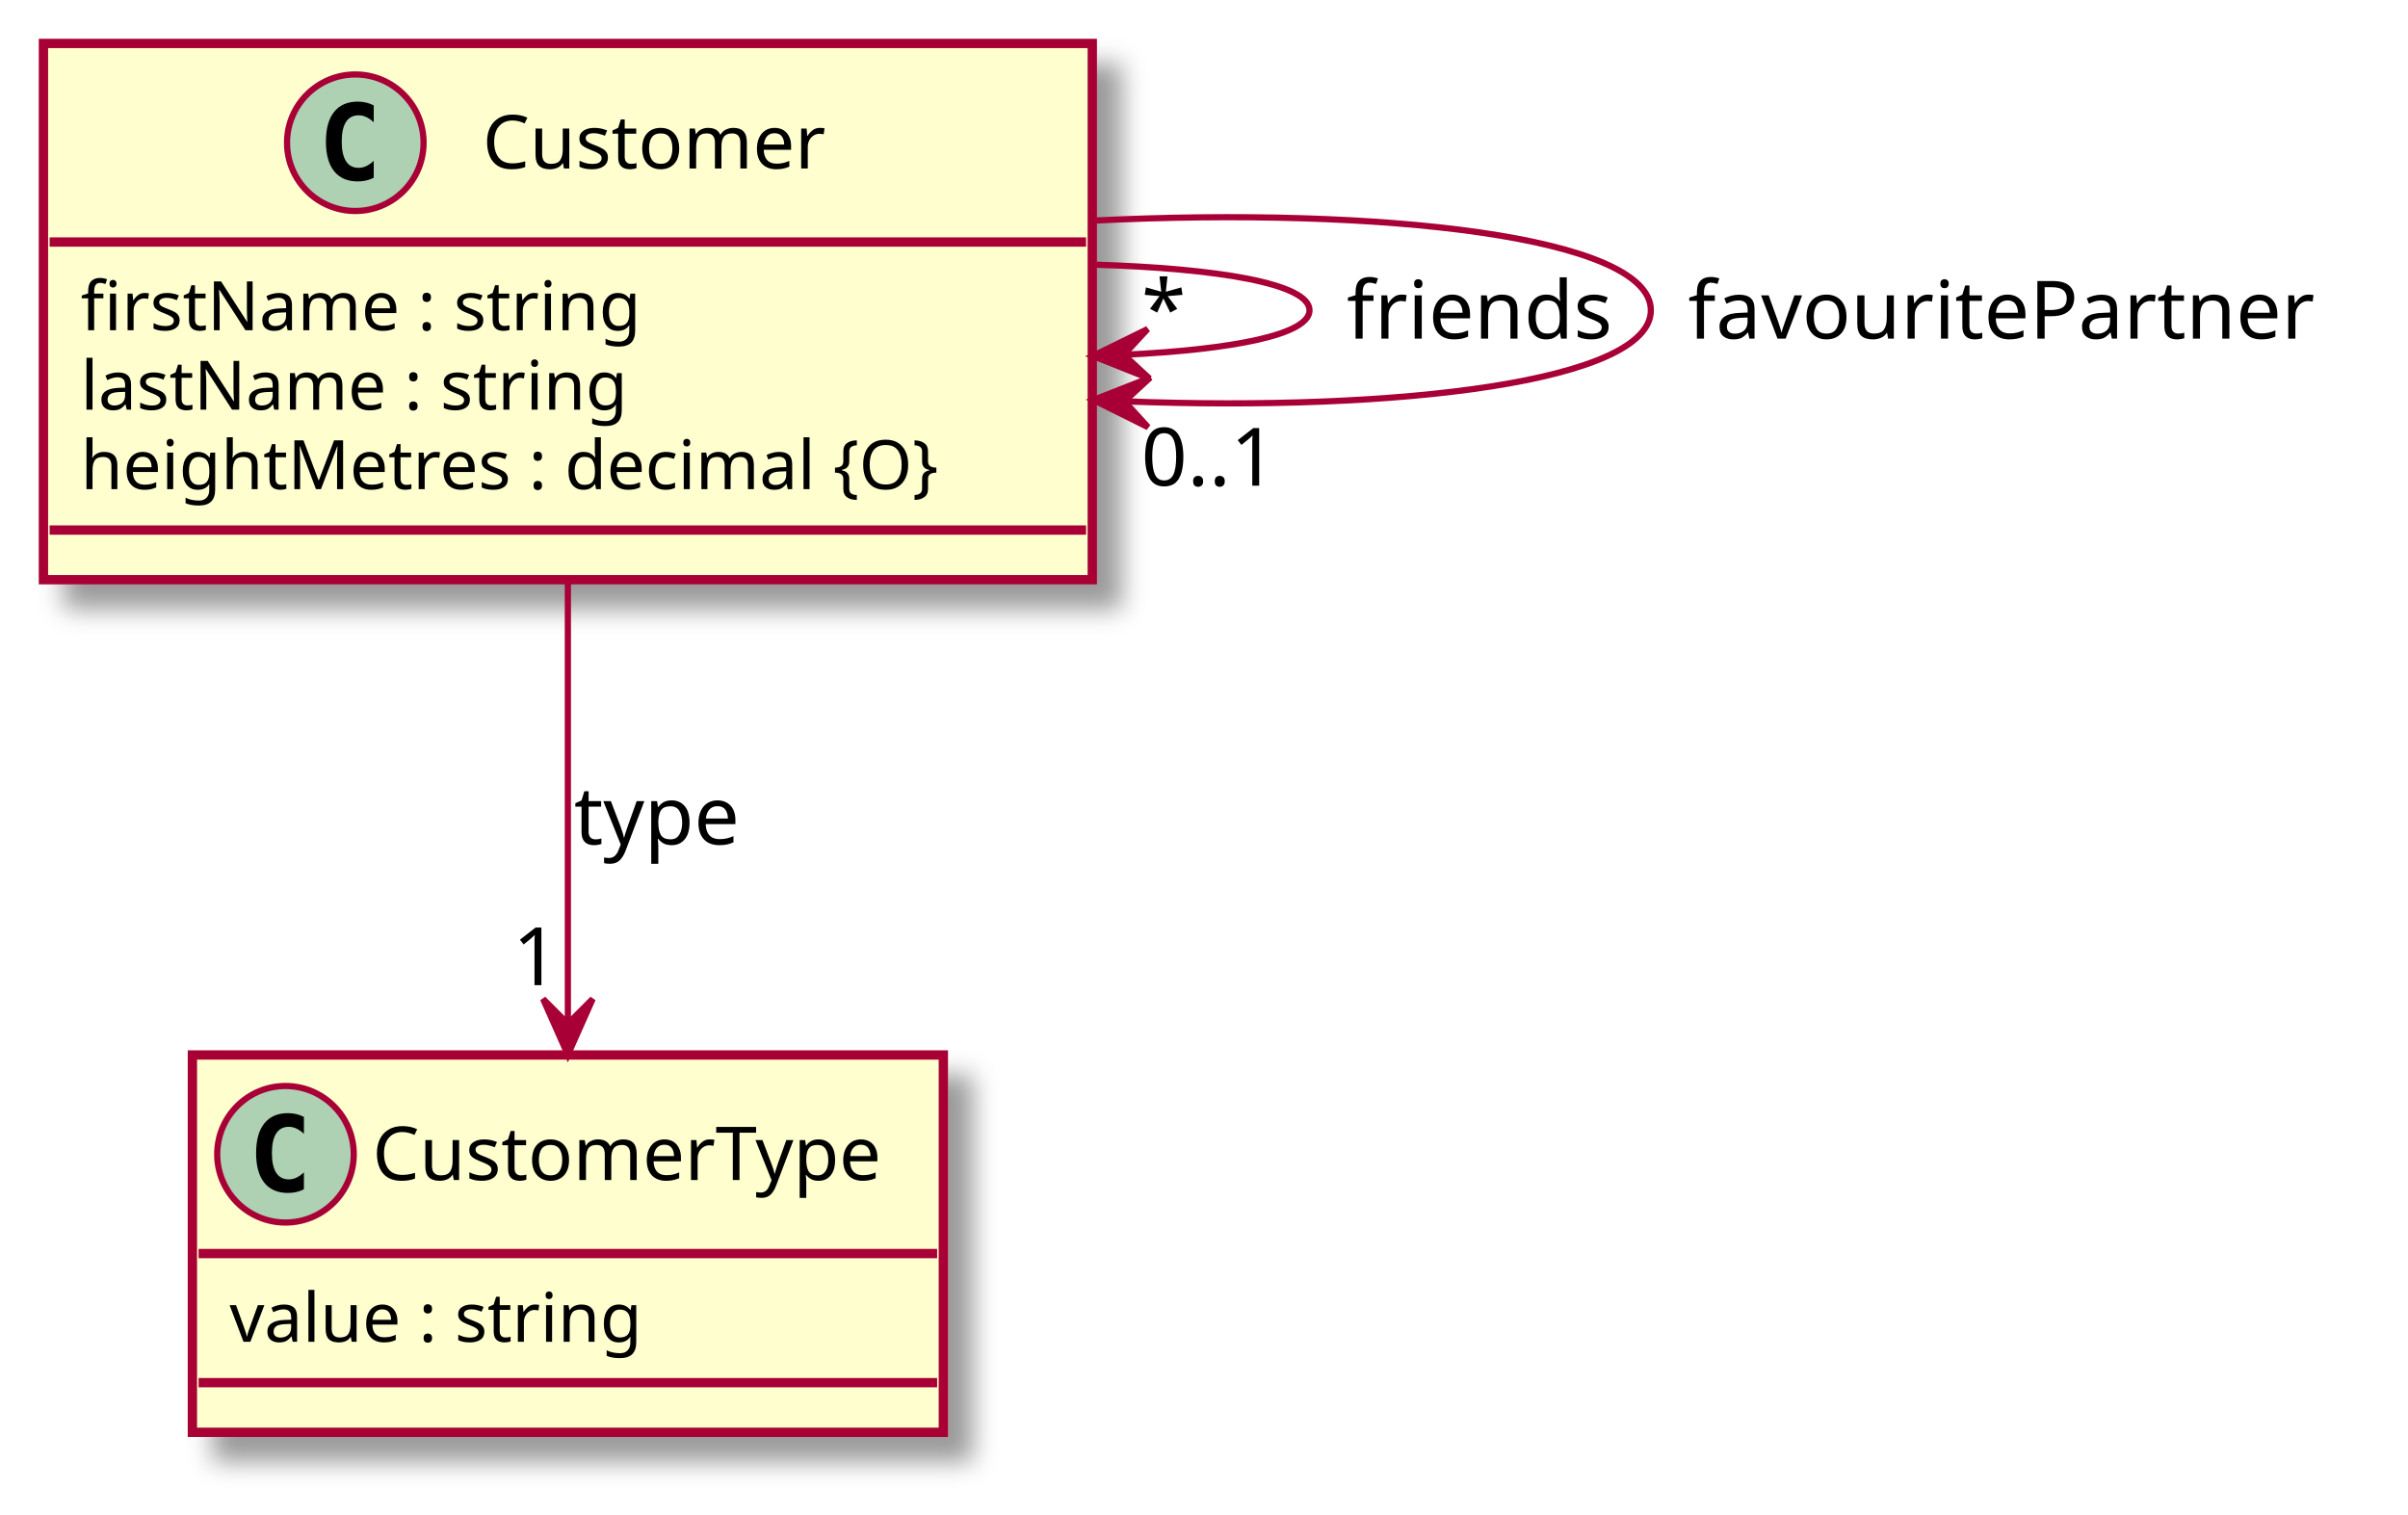
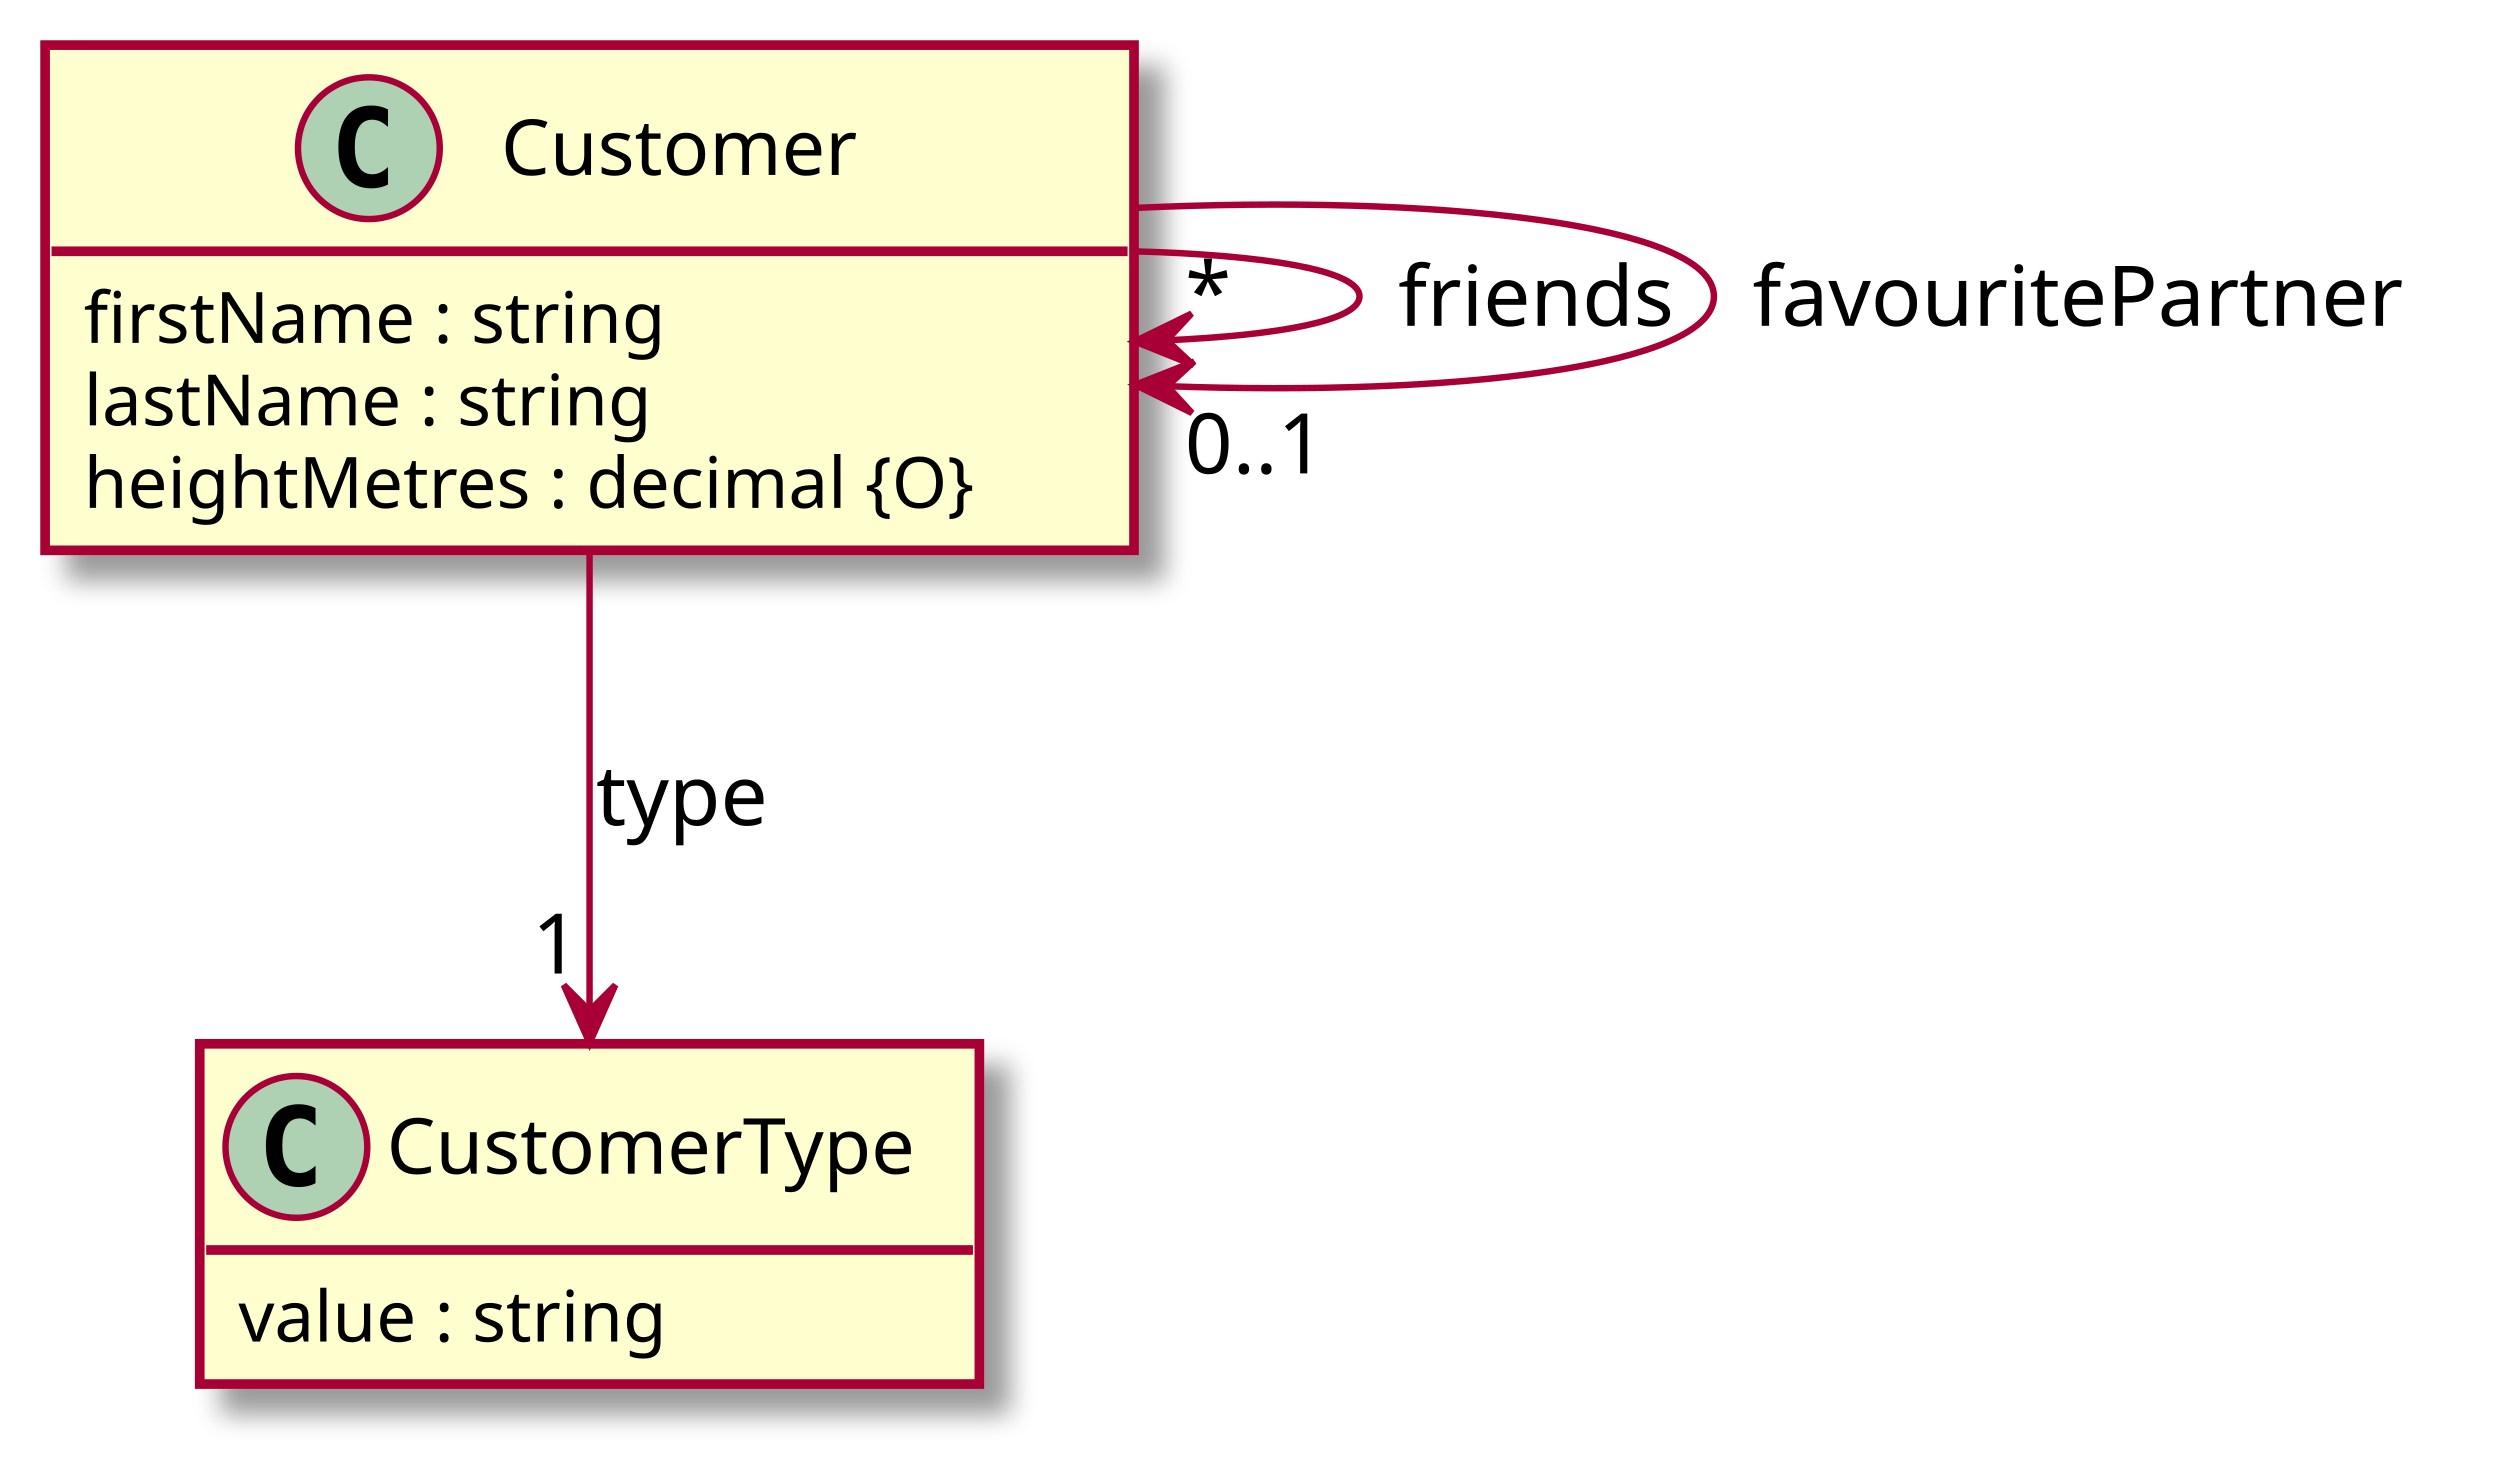
- <svg xmlns="http://www.w3.org/2000/svg" contentScriptType="application/ecmascript" contentStyleType="text/css" height="244px" preserveAspectRatio="none" style="width:388px;height:244px;" version="1.1" viewBox="0 0 388 244" width="388px" zoomAndPan="magnify">
+ <svg xmlns="http://www.w3.org/2000/svg" contentScriptType="application/ecmascript" contentStyleType="text/css" height="228px" preserveAspectRatio="none" style="width:388px;height:228px;" version="1.1" viewBox="0 0 388 228" width="388px" zoomAndPan="magnify">
  <defs>
-     <filter height="300%" id="fe6b35yc6m8hj" width="300%" x="-1" y="-1">
+     <filter height="300%" id="f8yvh553tpc0g" width="300%" x="-1" y="-1">
      <feGaussianBlur result="blurOut" stdDeviation="2.0" />
      <feColorMatrix in="blurOut" result="blurOut2" type="matrix" values="0 0 0 0 0 0 0 0 0 0 0 0 0 0 0 0 0 0 .4 0" />
      <feOffset dx="4.0" dy="4.0" in="blurOut2" result="blurOut3" />
      <feBlend in="SourceGraphic" in2="blurOut3" mode="normal" />
    </filter>
  </defs>
  <g>
-     <rect codeLine="3" fill="#FEFECE" filter="url(#fe6b35yc6m8hj)" height="60.805" id="CustomerType" style="stroke:#A80036;stroke-width:1.5;" width="121" x="31" y="170" />
-     <ellipse cx="46" cy="186" fill="#ADD1B2" rx="11" ry="11" style="stroke:#A80036;stroke-width:1.0;" />
-     <path d="M48.969,191.641 Q48.391,191.938 47.75,192.086 Q47.109,192.234 46.406,192.234 Q43.906,192.234 42.586,190.586 Q41.266,188.938 41.266,185.812 Q41.266,182.688 42.586,181.031 Q43.906,179.375 46.406,179.375 Q47.109,179.375 47.758,179.531 Q48.406,179.688 48.969,179.984 L48.969,182.703 Q48.344,182.125 47.75,181.852 Q47.156,181.578 46.531,181.578 Q45.188,181.578 44.5,182.648 Q43.812,183.719 43.812,185.812 Q43.812,187.906 44.5,188.977 Q45.188,190.047 46.531,190.047 Q47.156,190.047 47.75,189.773 Q48.344,189.5 48.969,188.922 L48.969,191.641 Z " fill="#000000" />
-     <text fill="#000000" font-family="sans-serif" font-size="12" lengthAdjust="spacing" textLength="89" x="60" y="190.154">CustomerType</text>
-     <line style="stroke:#A80036;stroke-width:1.5;" x1="32" x2="151" y1="202" y2="202" />
-     <text fill="#000000" font-family="sans-serif" font-size="11" lengthAdjust="spacing" textLength="75" x="37" y="216.21">value : string</text>
-     <line style="stroke:#A80036;stroke-width:1.5;" x1="32" x2="151" y1="222.805" y2="222.805" />
-     <rect codeLine="7" fill="#FEFECE" filter="url(#fe6b35yc6m8hj)" height="86.414" id="Customer" style="stroke:#A80036;stroke-width:1.5;" width="169" x="7" y="7" />
+     <rect codeLine="6" fill="#FEFECE" filter="url(#f8yvh553tpc0g)" height="52.805" id="CustomerType" style="stroke:#A80036;stroke-width:1.5;" width="121" x="31" y="162" />
+     <ellipse cx="46" cy="178" fill="#ADD1B2" rx="11" ry="11" style="stroke:#A80036;stroke-width:1.0;" />
+     <path d="M48.969,183.641 Q48.391,183.938 47.75,184.086 Q47.109,184.234 46.406,184.234 Q43.906,184.234 42.586,182.586 Q41.266,180.938 41.266,177.812 Q41.266,174.688 42.586,173.031 Q43.906,171.375 46.406,171.375 Q47.109,171.375 47.758,171.531 Q48.406,171.688 48.969,171.984 L48.969,174.703 Q48.344,174.125 47.75,173.852 Q47.156,173.578 46.531,173.578 Q45.188,173.578 44.5,174.648 Q43.812,175.719 43.812,177.812 Q43.812,179.906 44.5,180.977 Q45.188,182.047 46.531,182.047 Q47.156,182.047 47.75,181.773 Q48.344,181.5 48.969,180.922 L48.969,183.641 Z " fill="#000000" />
+     <text fill="#000000" font-family="sans-serif" font-size="12" lengthAdjust="spacing" textLength="89" x="60" y="182.154">CustomerType</text>
+     <line style="stroke:#A80036;stroke-width:1.5;" x1="32" x2="151" y1="194" y2="194" />
+     <text fill="#000000" font-family="sans-serif" font-size="11" lengthAdjust="spacing" textLength="75" x="37" y="208.21">value : string</text>
+     <rect codeLine="10" fill="#FEFECE" filter="url(#f8yvh553tpc0g)" height="78.414" id="Customer" style="stroke:#A80036;stroke-width:1.5;" width="169" x="7" y="7" />
    <ellipse cx="57.25" cy="23" fill="#ADD1B2" rx="11" ry="11" style="stroke:#A80036;stroke-width:1.0;" />
    <path d="M60.219,28.641 Q59.641,28.938 59,29.086 Q58.359,29.234 57.656,29.234 Q55.156,29.234 53.836,27.586 Q52.516,25.938 52.516,22.812 Q52.516,19.688 53.836,18.031 Q55.156,16.375 57.656,16.375 Q58.359,16.375 59.008,16.531 Q59.656,16.688 60.219,16.984 L60.219,19.703 Q59.594,19.125 59,18.852 Q58.406,18.578 57.781,18.578 Q56.438,18.578 55.75,19.648 Q55.062,20.719 55.062,22.812 Q55.062,24.906 55.75,25.977 Q56.438,27.047 57.781,27.047 Q58.406,27.047 59,26.773 Q59.594,26.5 60.219,25.922 L60.219,28.641 Z " fill="#000000" />
    <text fill="#000000" font-family="sans-serif" font-size="12" lengthAdjust="spacing" textLength="60" x="77.75" y="27.154">Customer</text>
    <line style="stroke:#A80036;stroke-width:1.5;" x1="8" x2="175" y1="39" y2="39" />
    <text fill="#000000" font-family="sans-serif" font-size="11" lengthAdjust="spacing" textLength="101" x="13" y="53.21">firstName : string</text>
    <text fill="#000000" font-family="sans-serif" font-size="11" lengthAdjust="spacing" textLength="99" x="13" y="66.015">lastName : string</text>
    <text fill="#000000" font-family="sans-serif" font-size="11" lengthAdjust="spacing" textLength="157" x="13" y="78.82">heightMetres : decimal {O}</text>
-     <line style="stroke:#A80036;stroke-width:1.5;" x1="8" x2="175" y1="85.414" y2="85.414" />
-     <path codeLine="13" d="M91.5,93.157 C91.5,115.861 91.5,143.522 91.5,164.941 " fill="none" id="Customer-to-CustomerType" style="stroke:#A80036;stroke-width:1.0;" />
-     <polygon fill="#A80036" points="91.5,169.967,95.5,160.967,91.5,164.967,87.5,160.967,91.5,169.967" style="stroke:#A80036;stroke-width:1.0;" />
-     <text fill="#000000" font-family="sans-serif" font-size="13" lengthAdjust="spacing" textLength="28" x="92.5" y="136.067">type</text>
-     <text fill="#000000" font-family="sans-serif" font-size="13" lengthAdjust="spacing" textLength="8" x="82.625" y="158.75">1</text>
-     <path codeLine="15" d="M176.081,42.64 C196.157,43.23 211,45.684 211,50 C211,53.945 198.599,56.334 181.135,57.166 " fill="none" id="Customer-to-Customer" style="stroke:#A80036;stroke-width:1.0;" />
-     <polygon fill="#A80036" points="176.081,57.36,185.228,61.013,181.077,57.169,184.921,53.018,176.081,57.36" style="stroke:#A80036;stroke-width:1.0;" />
-     <text fill="#000000" font-family="sans-serif" font-size="13" lengthAdjust="spacing" textLength="43" x="217" y="54.567">friends</text>
-     <text fill="#000000" font-family="sans-serif" font-size="13" lengthAdjust="spacing" textLength="7" x="183.926" y="54.402">*</text>
-     <path codeLine="17" d="M176.172,35.55 C222.352,33.269 266,38.086 266,50 C266,61.472 225.531,66.364 181.3,64.675 " fill="none" id="Customer-to-Customer-1" style="stroke:#A80036;stroke-width:1.0;" />
-     <polygon fill="#A80036" points="176.172,64.45,184.989,68.84,181.167,64.668,185.338,60.847,176.172,64.45" style="stroke:#A80036;stroke-width:1.0;" />
-     <text fill="#000000" font-family="sans-serif" font-size="13" lengthAdjust="spacing" textLength="103" x="272" y="54.567">favouritePartner</text>
-     <text fill="#000000" font-family="sans-serif" font-size="13" lengthAdjust="spacing" textLength="24" x="183.876" y="78.255">0..1</text>
+     <path codeLine="16" d="M91.5,85.021 C91.5,107.497 91.5,135.593 91.5,156.679 " fill="none" id="Customer-to-CustomerType" style="stroke:#A80036;stroke-width:1.0;" />
+     <polygon fill="#A80036" points="91.5,161.881,95.5,152.881,91.5,156.881,87.5,152.881,91.5,161.881" style="stroke:#A80036;stroke-width:1.0;" />
+     <text fill="#000000" font-family="sans-serif" font-size="13" lengthAdjust="spacing" textLength="28" x="92.5" y="128.067">type</text>
+     <text fill="#000000" font-family="sans-serif" font-size="13" lengthAdjust="spacing" textLength="8" x="82.575" y="151.096">1</text>
+     <path codeLine="18" d="M176.081,39.008 C196.157,39.569 211,41.899 211,46 C211,49.748 198.599,52.018 181.135,52.808 " fill="none" id="Customer-to-Customer" style="stroke:#A80036;stroke-width:1.0;" />
+     <polygon fill="#A80036" points="176.081,52.992,185.221,56.66,181.078,52.809,184.929,48.666,176.081,52.992" style="stroke:#A80036;stroke-width:1.0;" />
+     <text fill="#000000" font-family="sans-serif" font-size="13" lengthAdjust="spacing" textLength="43" x="217" y="50.567">friends</text>
+     <text fill="#000000" font-family="sans-serif" font-size="13" lengthAdjust="spacing" textLength="7" x="183.926" y="50.001">*</text>
+     <path codeLine="20" d="M176.172,32.272 C222.352,30.106 266,34.682 266,46 C266,56.898 225.531,61.545 181.3,59.941 " fill="none" id="Customer-to-Customer-1" style="stroke:#A80036;stroke-width:1.0;" />
+     <polygon fill="#A80036" points="176.172,59.728,184.999,64.097,181.168,59.935,185.33,56.104,176.172,59.728" style="stroke:#A80036;stroke-width:1.0;" />
+     <text fill="#000000" font-family="sans-serif" font-size="13" lengthAdjust="spacing" textLength="103" x="272" y="50.567">favouritePartner</text>
+     <text fill="#000000" font-family="sans-serif" font-size="13" lengthAdjust="spacing" textLength="24" x="183.876" y="73.475">0..1</text>
  </g>
</svg>
